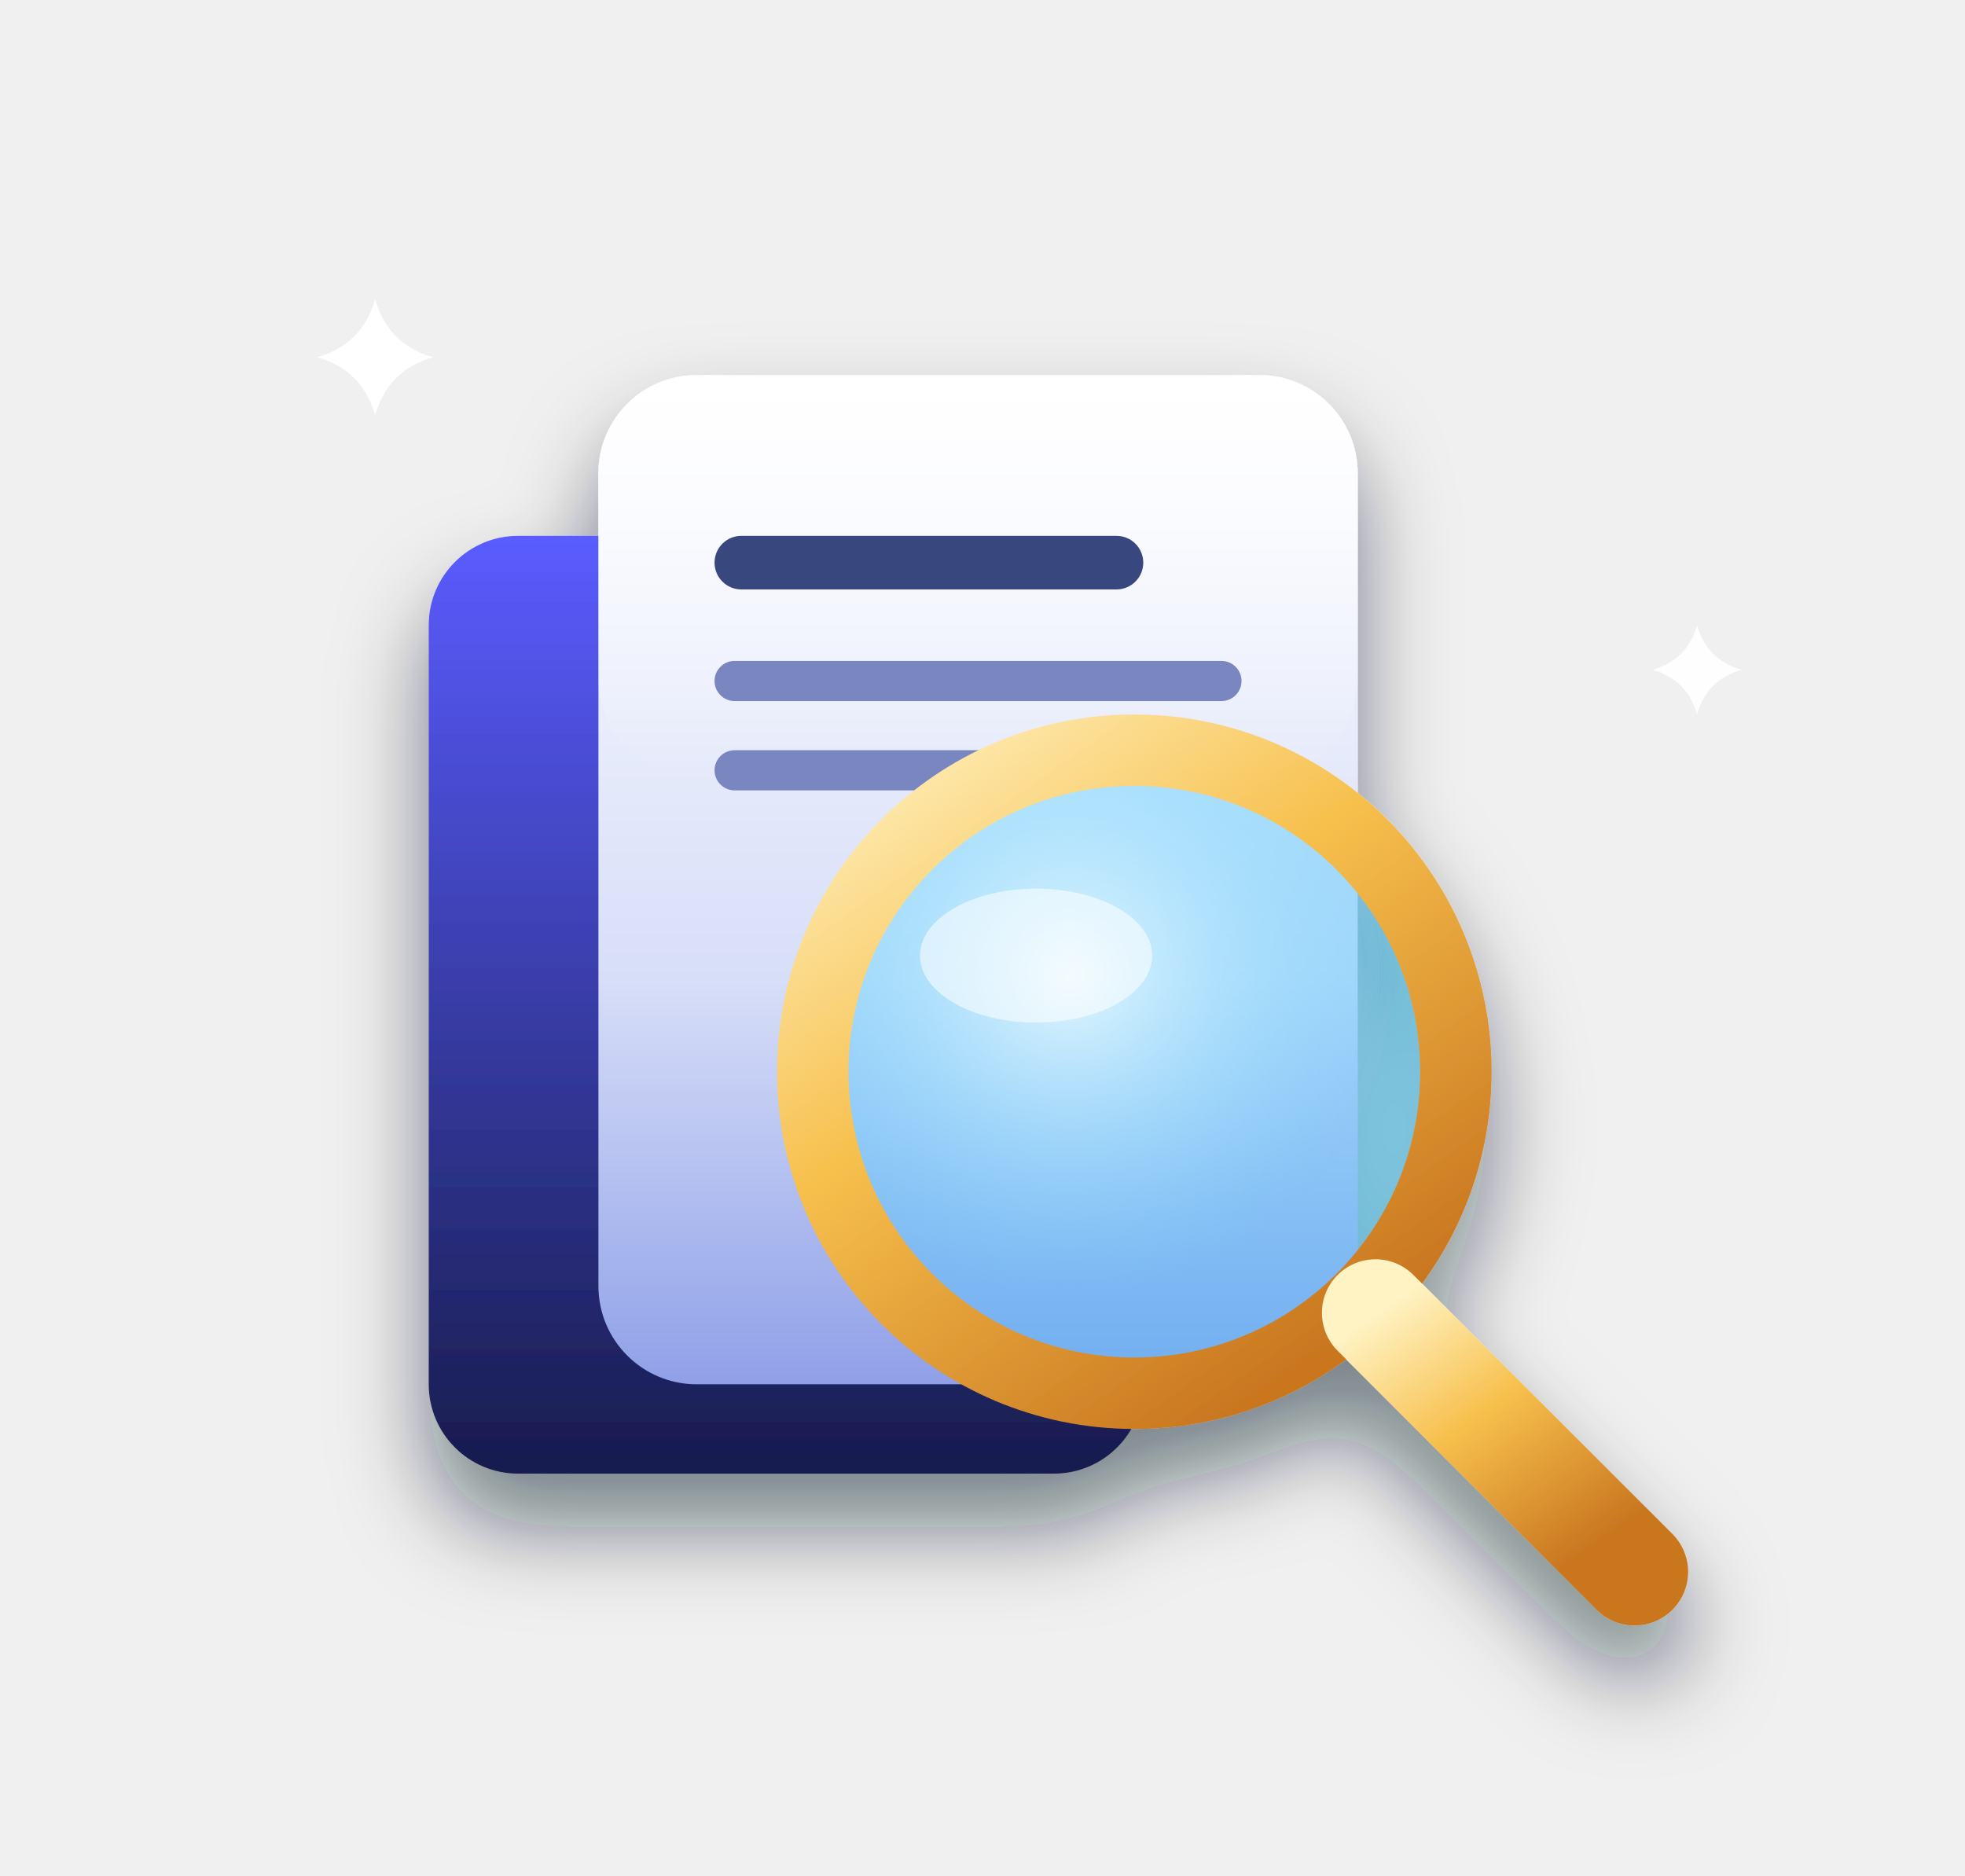
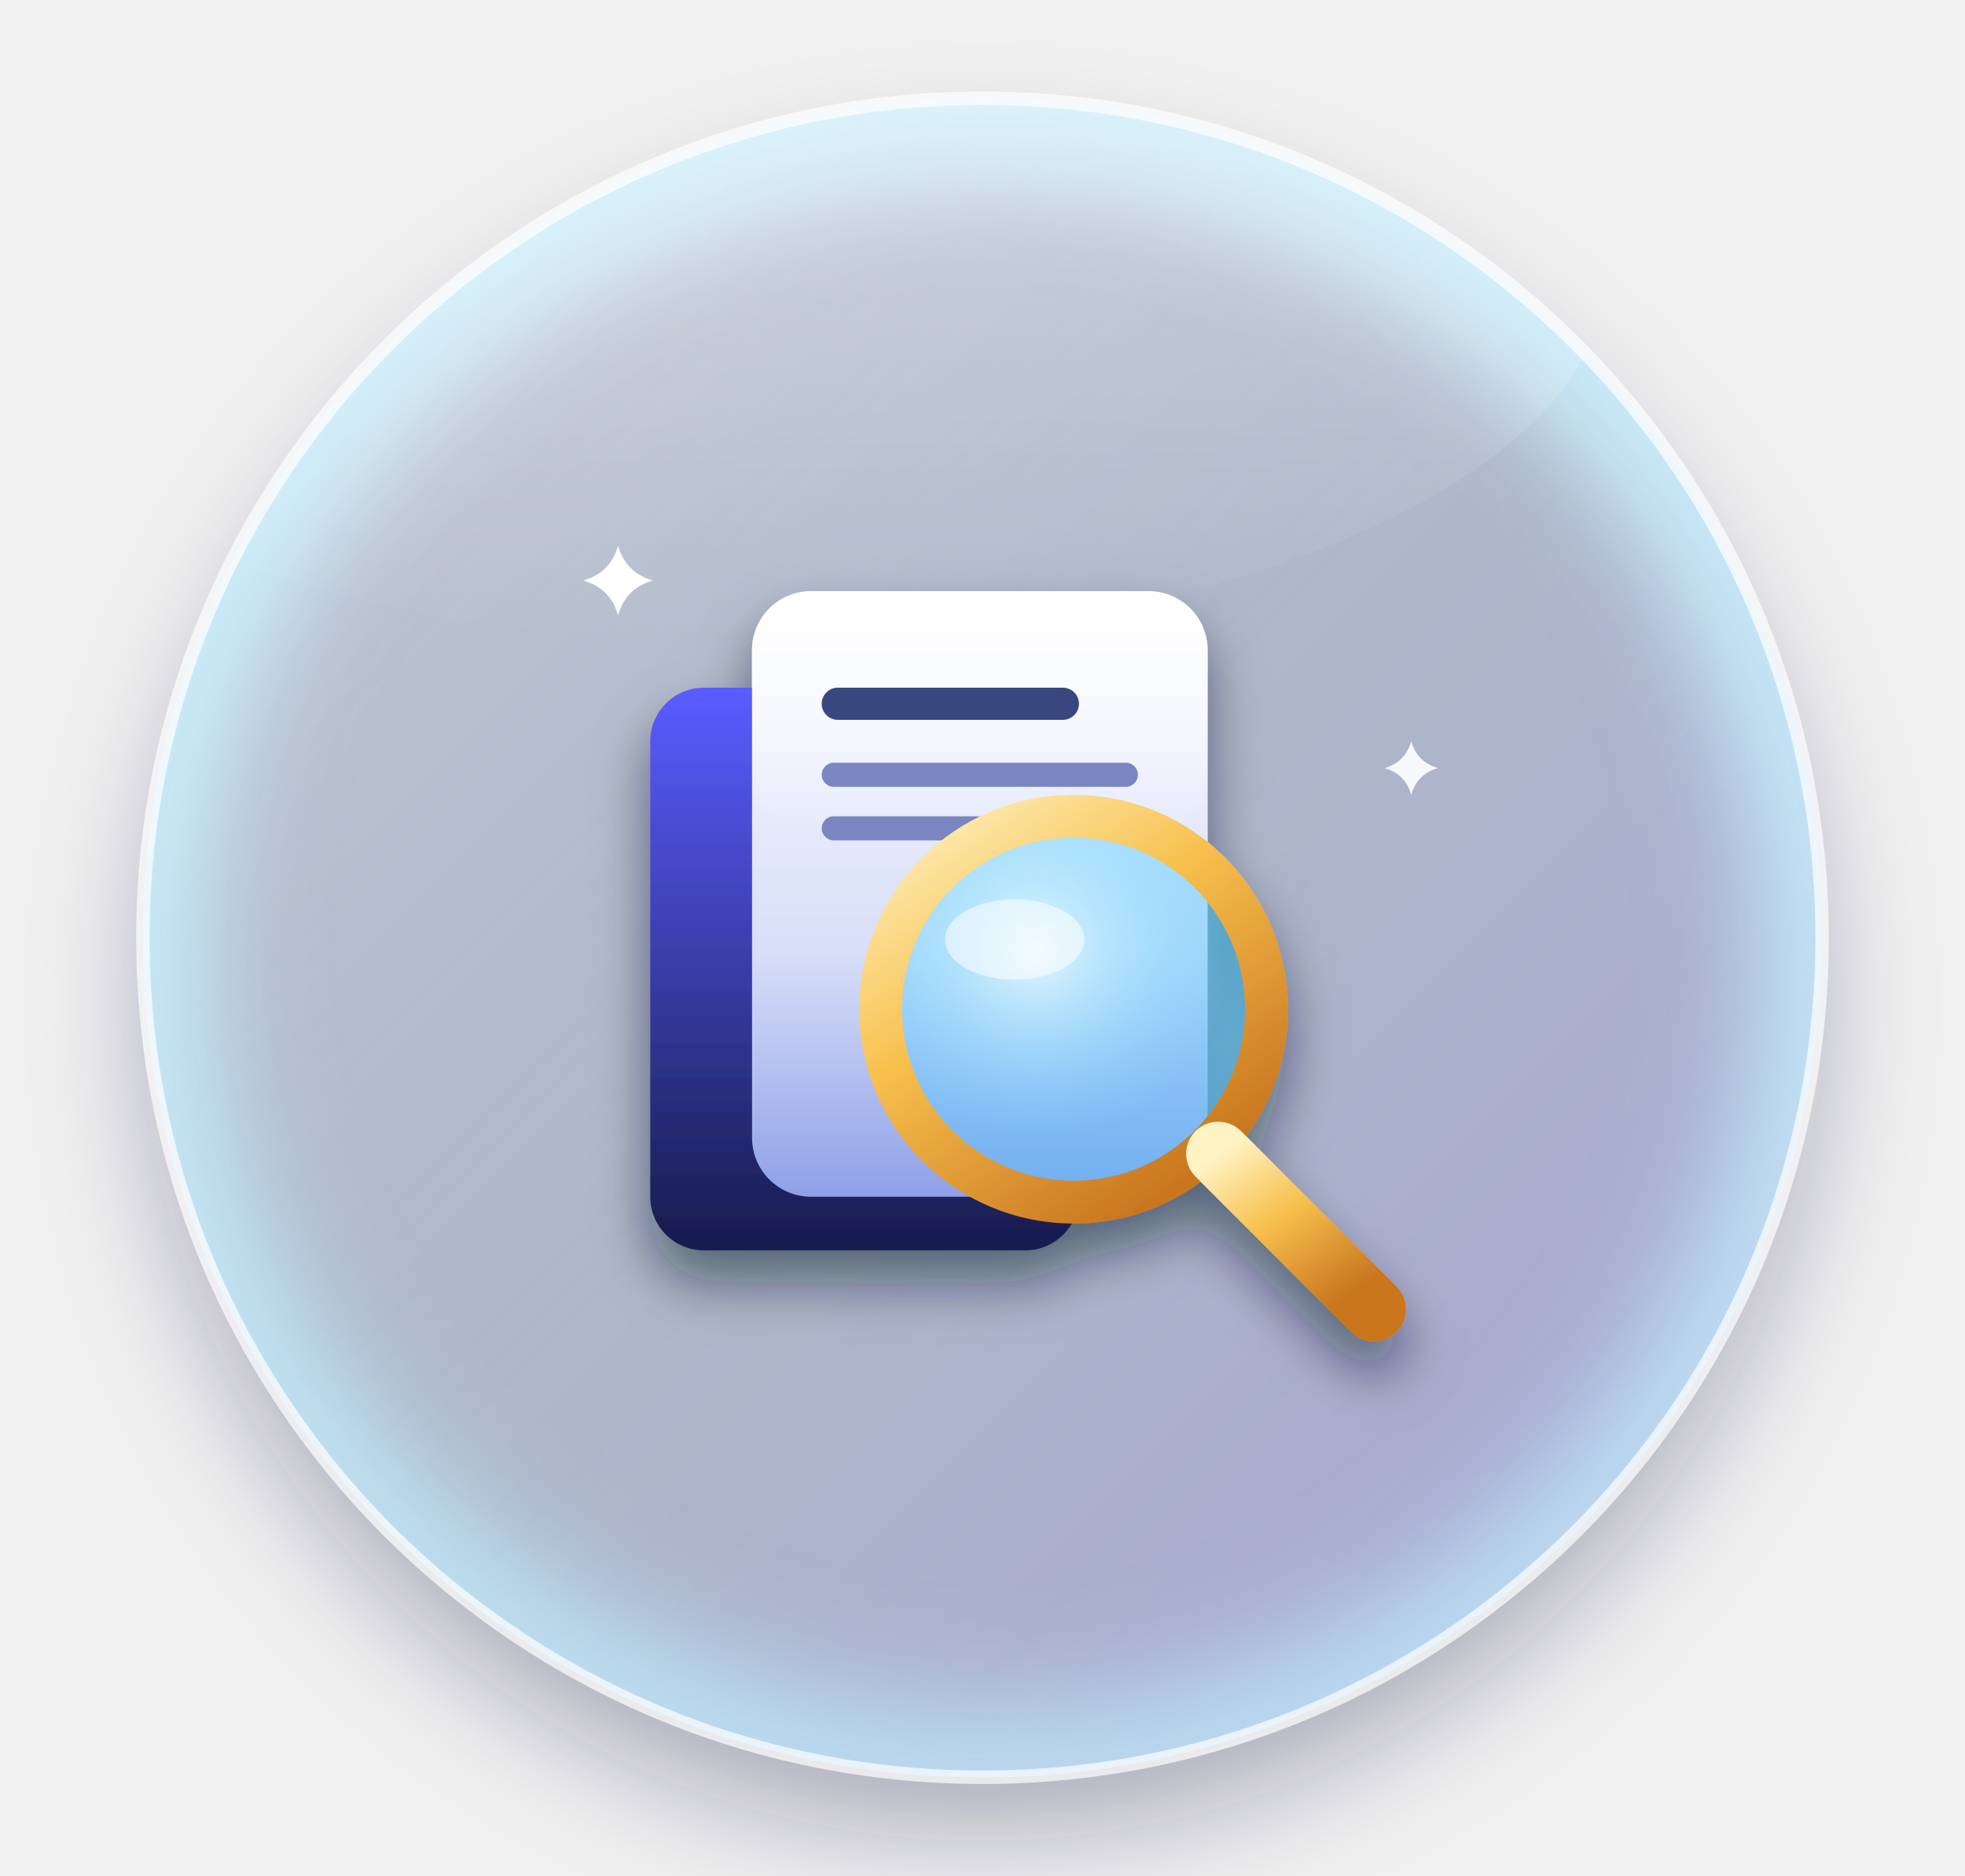
<svg xmlns="http://www.w3.org/2000/svg" width="440" height="420" viewBox="0 0 440 420">
  <defs>
    <linearGradient id="crown" x1="0" y1="0" x2=".7" y2="1">
      <stop offset="0" stop-color="#fff3c4" />
      <stop offset=".45" stop-color="#f7c04d" />
      <stop offset="1" stop-color="#c9761f" />
    </linearGradient>
    <linearGradient id="band" x1="0" y1="0" x2="1" y2="0">
      <stop offset="0" stop-color="#c9761f" />
      <stop offset=".45" stop-color="#ffe19a" />
      <stop offset="1" stop-color="#c9761f" />
    </linearGradient>
    <linearGradient id="gold" x1="0" y1="0" x2="0" y2="1">
      <stop offset="0" stop-color="#FFF1A8" />
      <stop offset=".5" stop-color="#FFD60A" />
      <stop offset="1" stop-color="#E08A00" />
    </linearGradient>
    <radialGradient id="gem" cx=".35" cy=".3">
      <stop offset="0" stop-color="#f7d9ff" />
      <stop offset=".6" stop-color="#a13be0" />
      <stop offset="1" stop-color="#5a1aa8" />
    </radialGradient>
    <radialGradient id="gemc" cx=".35" cy=".3">
      <stop offset="0" stop-color="#e6fbff" />
      <stop offset=".6" stop-color="#39c5ff" />
      <stop offset="1" stop-color="#2a4fc8" />
    </radialGradient>
    <linearGradient id="plinth" x1="0" y1="0" x2="0" y2="1">
      <stop offset="0" stop-color="#8fa0e8" />
      <stop offset="1" stop-color="#39467e" />
    </linearGradient>
    <linearGradient id="steel" x1="0" y1="0" x2="0" y2="1">
      <stop offset="0" stop-color="#ffffff" />
      <stop offset=".6" stop-color="#d7def8" />
      <stop offset="1" stop-color="#8fa0e8" />
    </linearGradient>
    <linearGradient id="deep" x1="0" y1="0" x2="0" y2="1">
      <stop offset="0" stop-color="#5a5cff" />
      <stop offset="1" stop-color="#171c4d" />
    </linearGradient>
    <linearGradient id="violet" x1="0" y1="0" x2="1" y2="1">
      <stop offset="0" stop-color="#8a6bff" />
      <stop offset="1" stop-color="#39308f" />
    </linearGradient>
    <linearGradient id="cyan" x1="0" y1="0" x2="1" y2="1">
      <stop offset="0" stop-color="#7fe3ff" />
      <stop offset="1" stop-color="#2a6fe0" />
    </linearGradient>
    <linearGradient id="gloss" x1="0" y1="0" x2="0" y2="1">
      <stop offset="0" stop-color="#fff" stop-opacity=".75" />
      <stop offset="1" stop-color="#fff" stop-opacity="0" />
    </linearGradient>
    <radialGradient id="lens" cx=".4" cy=".35">
      <stop offset="0" stop-color="#e6fbff" stop-opacity=".85" />
      <stop offset="1" stop-color="#39c5ff" stop-opacity=".35" />
    </radialGradient>
+     <linearGradient id="pane" x1="0" y1="0" x2="1" y2="1">
+       <stop offset="0" stop-color="#ffffff" stop-opacity=".34" />
+       <stop offset=".5" stop-color="#9fd8ff" stop-opacity=".16" />
+       <stop offset="1" stop-color="#8a6bff" stop-opacity=".3" />
+     </linearGradient>
+     <filter id="soft" x="-30%" y="-30%" width="160%" height="160%">
+       <feGaussianBlur stdDeviation="12" />
+     </filter>
    <filter id="lift" x="-20%" y="-20%" width="140%" height="150%">
      <feDropShadow dx="0" dy="12" stdDeviation="10" flood-color="#060920" flood-opacity=".5" />
    </filter>
  </defs>
-   <g filter="url(#lift)">
-     <rect x="96" y="120" width="160" height="210" rx="20" fill="url(#deep)" />
-     <rect x="134" y="84" width="170" height="226" rx="22" fill="url(#steel)" />
-     <rect x="134" y="84" width="170" height="90" rx="22" fill="url(#gloss)" />
-     <rect x="160" y="120" width="96" height="12" rx="6" fill="#39467e" />
-     <rect x="160" y="148" width="118" height="9" rx="4.5" fill="#7a86c0" />
-     <rect x="160" y="168" width="84" height="9" rx="4.5" fill="#7a86c0" />
-     <circle cx="254" cy="240" r="72" fill="url(#lens)" stroke="url(#crown)" stroke-width="16" />
-     <ellipse cx="232" cy="214" rx="26" ry="15" fill="#fff" opacity=".55" />
-     <path d="M308 294l58 58" stroke="url(#crown)" stroke-width="24" stroke-linecap="round" />
+   <clipPath id="gc">
+     <path d="M220 22a188 188 0 1 0 0 376 188 188 0 0 0 0-376z" />
+   </clipPath>
+   <path d="M220 22a188 188 0 1 0 0 376 188 188 0 0 0 0-376z" fill="#0a1040" opacity=".28" transform="translate(0 14)" filter="url(#soft)" />
+   <path d="M220 22a188 188 0 1 0 0 376 188 188 0 0 0 0-376z" fill="url(#pane)" />
+   <g clip-path="url(#gc)">
+     <path d="M220 22a188 188 0 1 0 0 376 188 188 0 0 0 0-376z" fill="none" stroke="#bfeeff" stroke-opacity=".75" stroke-width="30" filter="url(#soft)" />
+     <ellipse cx="170" cy="60" rx="190" ry="84" fill="url(#gloss)" opacity=".5" />
  </g>
-   <path d="M84 67Q86.86 77.14 97 80Q86.86 82.86 84 93Q81.14 82.86 71 80Q81.14 77.14 84 67Z" fill="#fff" opacity="1" />
-   <path d="M380 140Q382.2 147.8 390 150Q382.2 152.2 380 160Q377.8 152.2 370 150Q377.8 147.8 380 140Z" fill="#fff" opacity="0.9" />
+   <path d="M220 22a188 188 0 1 0 0 376 188 188 0 0 0 0-376z" fill="none" stroke="#ffffff" stroke-opacity=".7" stroke-width="3" />
+   <g transform="translate(88 82) scale(.6)">
+     <g filter="url(#lift)">
+       <rect x="96" y="120" width="160" height="210" rx="20" fill="url(#deep)" />
+       <rect x="134" y="84" width="170" height="226" rx="22" fill="url(#steel)" />
+       <rect x="134" y="84" width="170" height="90" rx="22" fill="url(#gloss)" />
+       <rect x="160" y="120" width="96" height="12" rx="6" fill="#39467e" />
+       <rect x="160" y="148" width="118" height="9" rx="4.5" fill="#7a86c0" />
+       <rect x="160" y="168" width="84" height="9" rx="4.5" fill="#7a86c0" />
+       <circle cx="254" cy="240" r="72" fill="url(#lens)" stroke="url(#crown)" stroke-width="16" />
+       <ellipse cx="232" cy="214" rx="26" ry="15" fill="#fff" opacity=".55" />
+       <path d="M308 294l58 58" stroke="url(#crown)" stroke-width="24" stroke-linecap="round" />
+     </g>
+     <path d="M84 67Q86.86 77.14 97 80Q86.86 82.86 84 93Q81.14 82.86 71 80Q81.14 77.14 84 67Z" fill="#fff" opacity="1" />
+     <path d="M380 140Q382.2 147.8 390 150Q382.2 152.2 380 160Q377.8 152.2 370 150Q377.8 147.8 380 140Z" fill="#fff" opacity="0.9" />
+   </g>
</svg>
